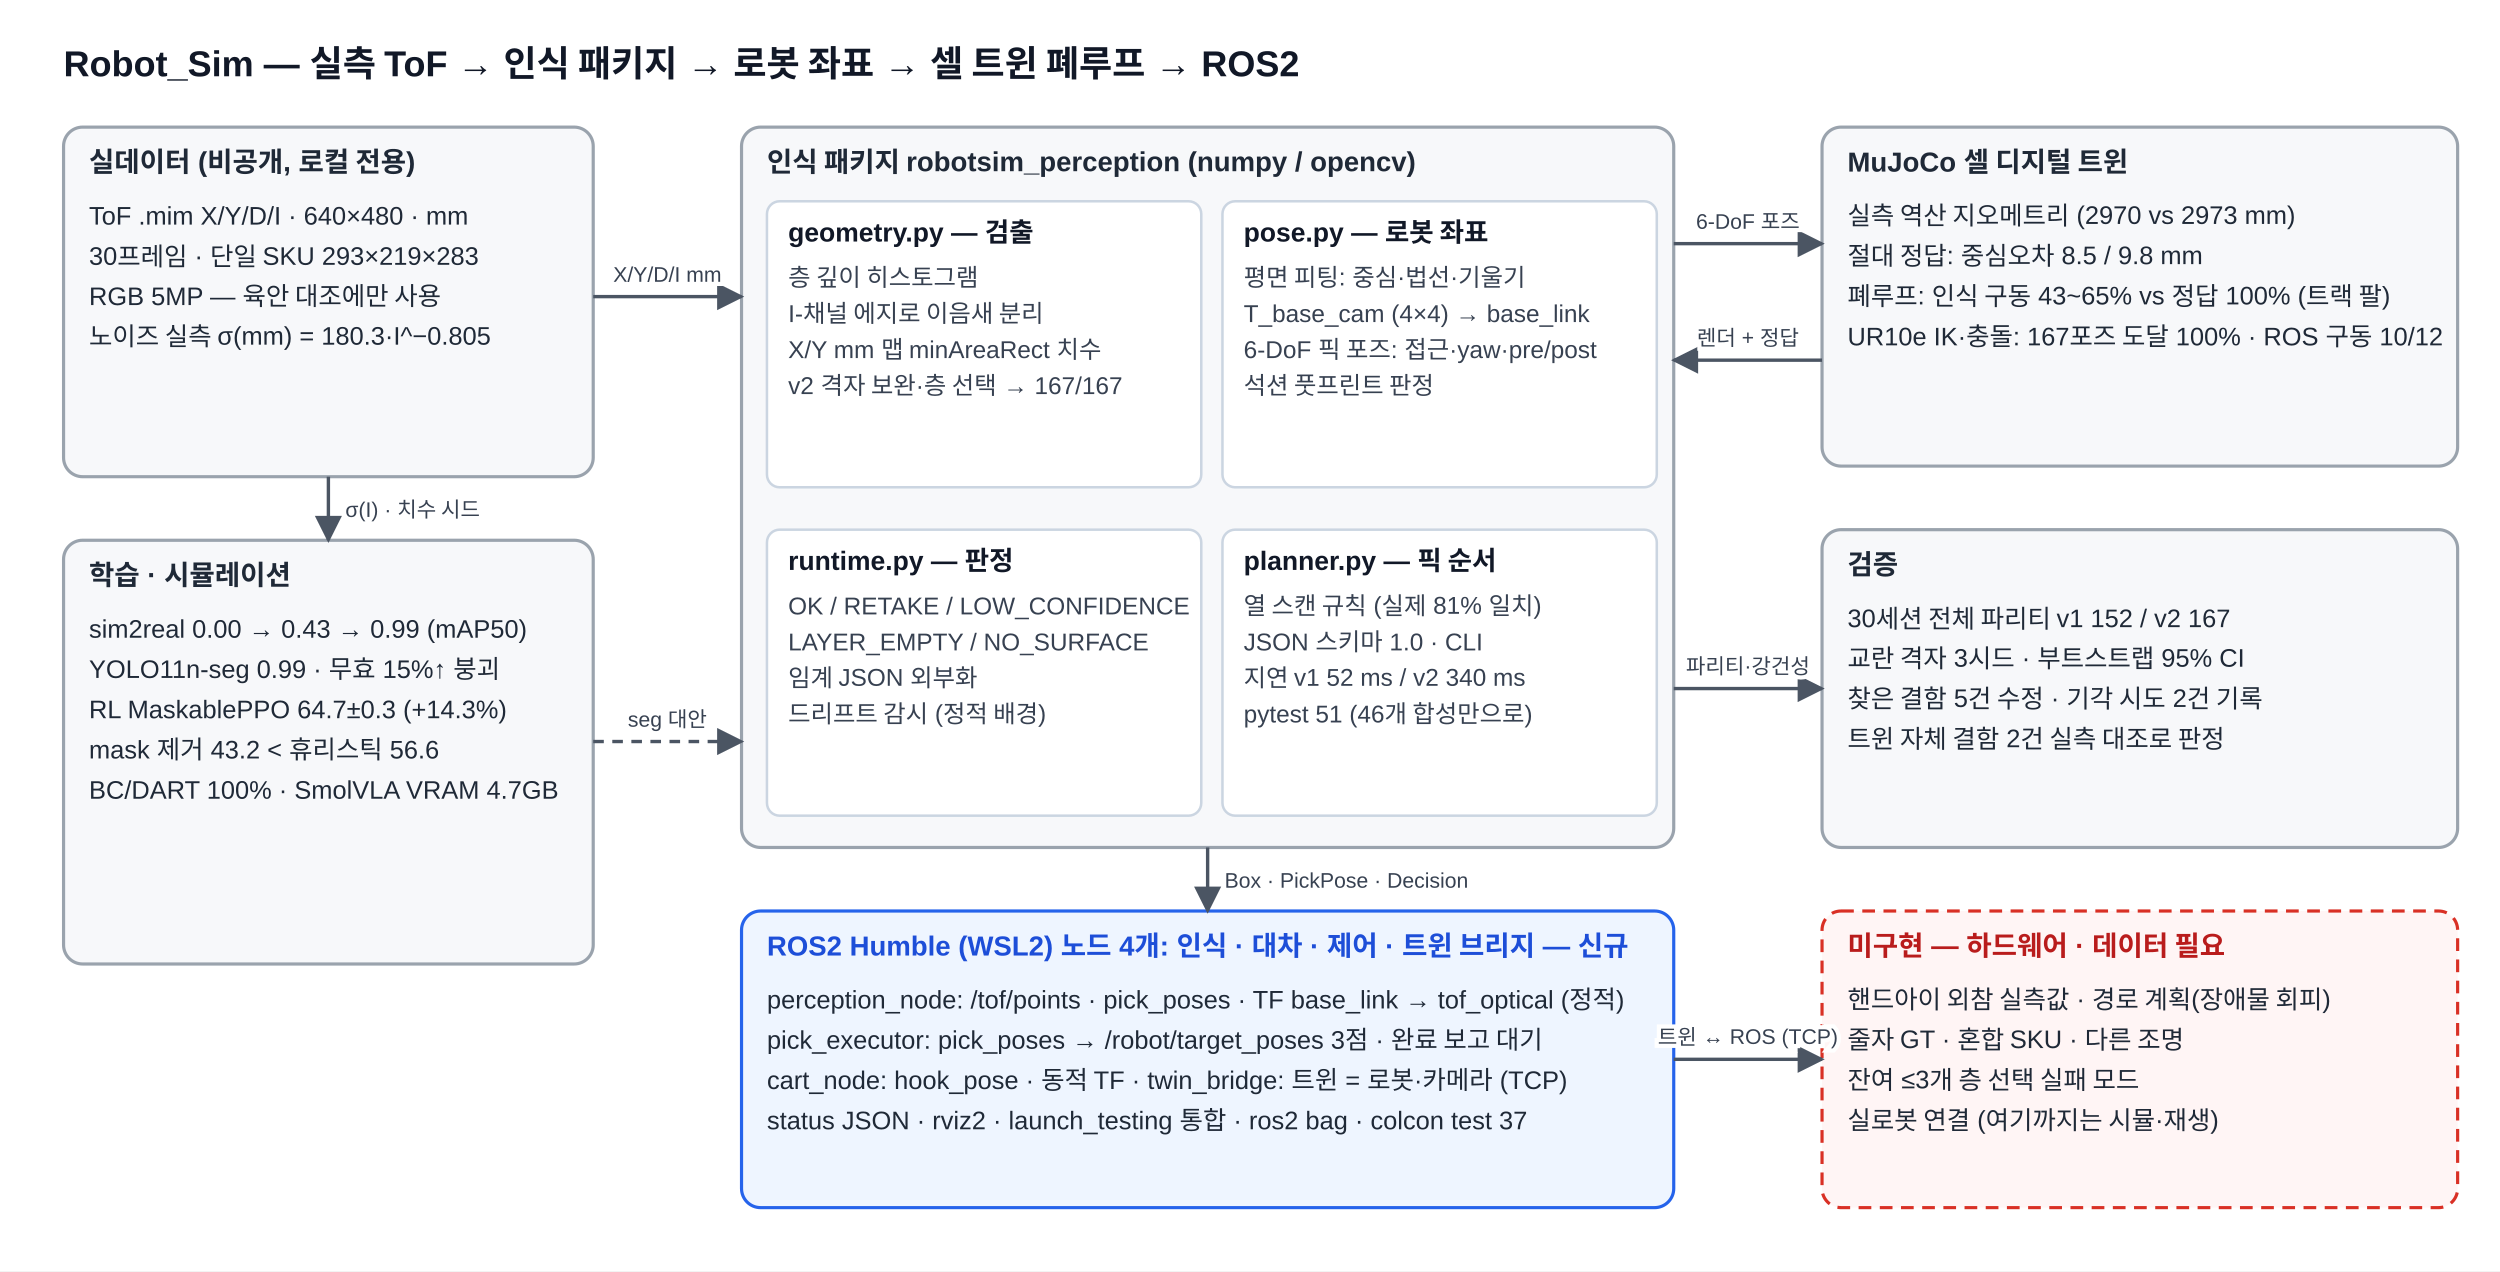
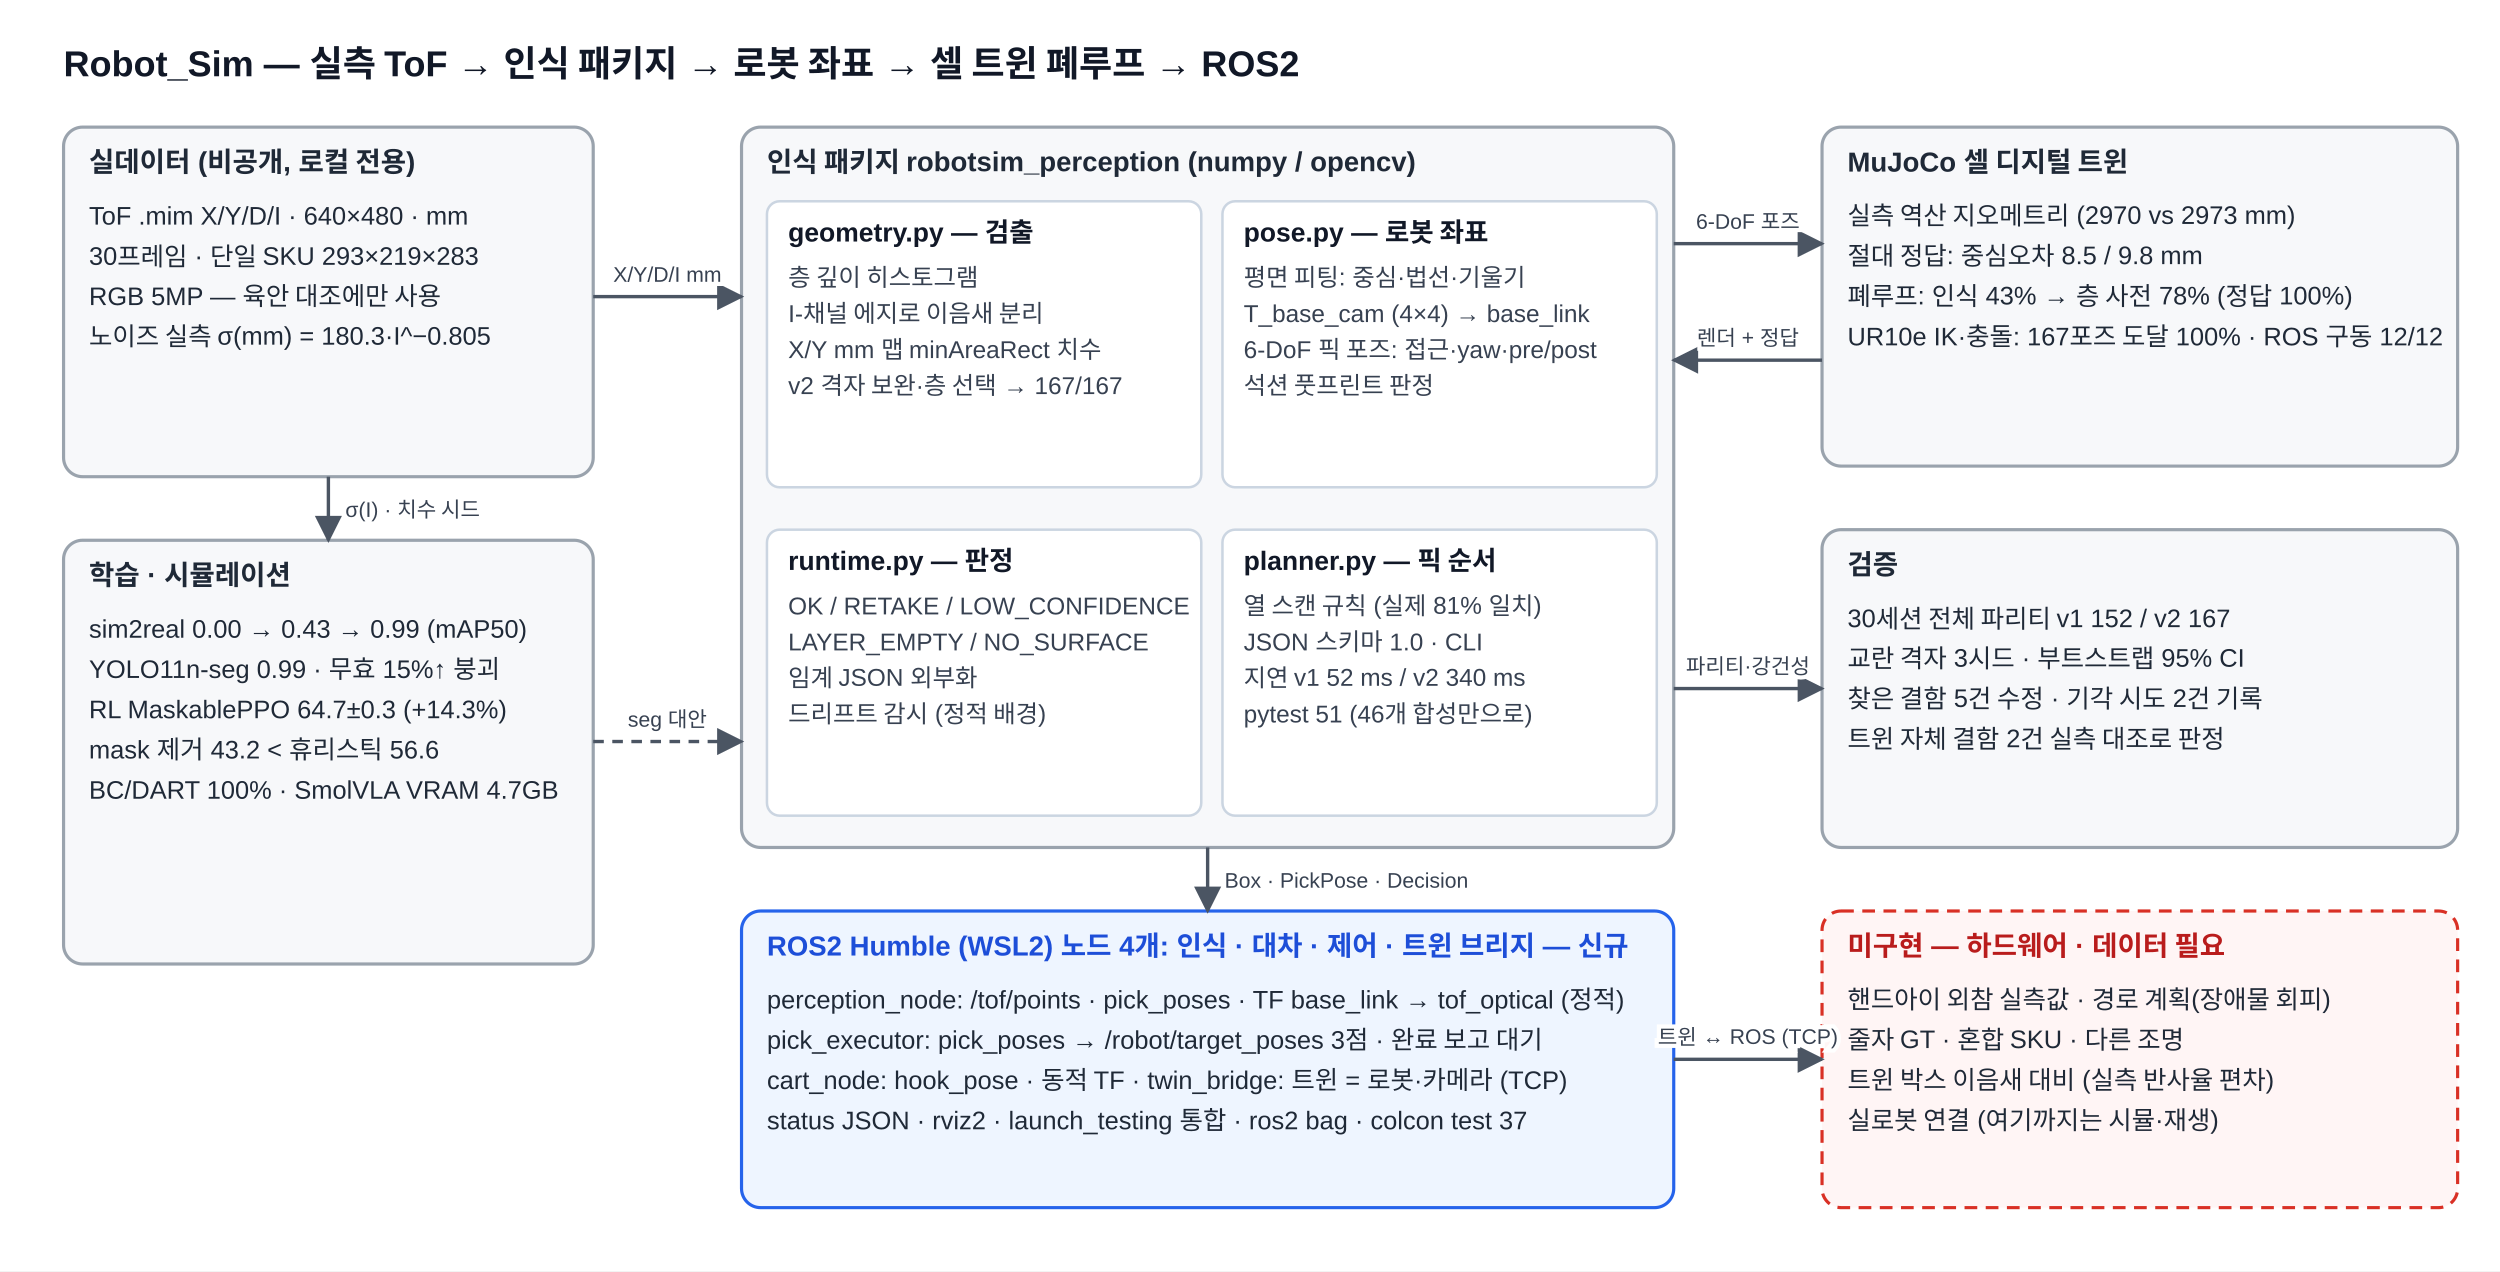
<svg xmlns="http://www.w3.org/2000/svg" width="1180" height="600" viewBox="0 0 1180 600" font-family="&quot;Segoe UI&quot;, &quot;Malgun Gothic&quot;, &quot;Apple SD Gothic Neo&quot;, &quot;Noto Sans KR&quot;, Arial, sans-serif">
  <defs>
    <marker id="ah" viewBox="0 0 10 10" refX="9" refY="5" markerWidth="8" markerHeight="8" orient="auto">
      <path d="M0,0 L10,5 L0,10 z" fill="#4b5563" />
    </marker>
  </defs>
  <rect width="1180" height="600" fill="#ffffff" />
  <text x="30" y="36" font-size="17" font-weight="700" fill="#111827">Robot_Sim — 실측 ToF → 인식 패키지 → 로봇 좌표 → 셀 트윈 폐루프 → ROS2</text>
  <rect x="30" y="60" width="250" height="165" rx="9" fill="#f7f8fa" stroke="#9aa3ad" stroke-width="1.5" />
  <text x="42" y="81" font-size="13" font-weight="700" fill="#1f2937">실데이터 (비공개, 로컬 전용)</text>
  <text x="42" y="106" font-size="12" fill="#1f2937">ToF .mim  X/Y/D/I · 640×480 · mm</text>
  <text x="42" y="125" font-size="12" fill="#1f2937">30프레임 · 단일 SKU 293×219×283</text>
  <text x="42" y="144" font-size="12" fill="#1f2937">RGB 5MP — 육안 대조에만 사용</text>
  <text x="42" y="163" font-size="12" fill="#1f2937">노이즈 실측 σ(mm) = 180.3·I^−0.805</text>
  <rect x="30" y="255" width="250" height="200" rx="9" fill="#f7f8fa" stroke="#9aa3ad" stroke-width="1.5" />
  <text x="42" y="276" font-size="13" font-weight="700" fill="#1f2937">학습 · 시뮬레이션</text>
  <text x="42" y="301" font-size="12" fill="#1f2937">sim2real  0.00 → 0.43 → 0.99 (mAP50)</text>
  <text x="42" y="320" font-size="12" fill="#1f2937">YOLO11n-seg 0.99 · 무효 15%↑ 붕괴</text>
  <text x="42" y="339" font-size="12" fill="#1f2937">RL MaskablePPO 64.7±0.3 (+14.3%)</text>
  <text x="42" y="358" font-size="12" fill="#1f2937">   mask 제거 43.2 &lt; 휴리스틱 56.6</text>
  <text x="42" y="377" font-size="12" fill="#1f2937">BC/DART 100% · SmolVLA VRAM 4.7GB</text>
  <rect x="350" y="60" width="440" height="340" rx="9" fill="#f7f8fa" stroke="#9aa3ad" stroke-width="1.5" />
  <text x="362" y="81" font-size="13" font-weight="700" fill="#1f2937">인식 패키지  robotsim_perception  (numpy / opencv)</text>
  <rect x="362" y="95" width="205" height="135" rx="6" fill="#ffffff" stroke="#cbd5e1" stroke-width="1.2" />
  <text x="372" y="114" font-size="12.5" font-weight="700" fill="#111827">geometry.py — 검출</text>
  <text x="372" y="135" font-size="11.5" fill="#374151">층 깊이 히스토그램</text>
  <text x="372" y="152" font-size="11.5" fill="#374151">I-채널 에지로 이음새 분리</text>
  <text x="372" y="169" font-size="11.5" fill="#374151">X/Y mm 맵 minAreaRect 치수</text>
  <text x="372" y="186" font-size="11.5" fill="#374151">v2 격자 보완·층 선택 → 167/167</text>
  <rect x="577" y="95" width="205" height="135" rx="6" fill="#ffffff" stroke="#cbd5e1" stroke-width="1.2" />
  <text x="587" y="114" font-size="12.5" font-weight="700" fill="#111827">pose.py — 로봇 좌표</text>
  <text x="587" y="135" font-size="11.5" fill="#374151">평면 피팅: 중심·법선·기울기</text>
  <text x="587" y="152" font-size="11.5" fill="#374151">T_base_cam (4×4) → base_link</text>
  <text x="587" y="169" font-size="11.5" fill="#374151">6-DoF 픽 포즈: 접근·yaw·pre/post</text>
  <text x="587" y="186" font-size="11.5" fill="#374151">석션 풋프린트 판정</text>
  <rect x="362" y="250" width="205" height="135" rx="6" fill="#ffffff" stroke="#cbd5e1" stroke-width="1.2" />
  <text x="372" y="269" font-size="12.5" font-weight="700" fill="#111827">runtime.py — 판정</text>
  <text x="372" y="290" font-size="11.5" fill="#374151">OK / RETAKE / LOW_CONFIDENCE</text>
  <text x="372" y="307" font-size="11.5" fill="#374151">LAYER_EMPTY / NO_SURFACE</text>
  <text x="372" y="324" font-size="11.5" fill="#374151">임계 JSON 외부화</text>
  <text x="372" y="341" font-size="11.5" fill="#374151">드리프트 감시 (정적 배경)</text>
  <rect x="577" y="250" width="205" height="135" rx="6" fill="#ffffff" stroke="#cbd5e1" stroke-width="1.2" />
  <text x="587" y="269" font-size="12.5" font-weight="700" fill="#111827">planner.py — 픽 순서</text>
  <text x="587" y="290" font-size="11.5" fill="#374151">열 스캔 규칙 (실제 81% 일치)</text>
  <text x="587" y="307" font-size="11.5" fill="#374151">JSON 스키마 1.0 · CLI</text>
  <text x="587" y="324" font-size="11.5" fill="#374151">지연 v1 52 ms / v2 340 ms</text>
  <text x="587" y="341" font-size="11.5" fill="#374151">pytest 51 (46개 합성만으로)</text>
  <rect x="350" y="430" width="440" height="140" rx="9" fill="#eef5ff" stroke="#2563eb" stroke-width="1.5" />
  <text x="362" y="451" font-size="13" font-weight="700" fill="#1d4ed8">ROS2 Humble (WSL2)  노드 4개: 인식 · 대차 · 제어 · 트윈 브리지 — 신규</text>
  <text x="362" y="476" font-size="12" fill="#1f2937">perception_node: /tof/points · pick_poses · TF base_link → tof_optical (정적)</text>
  <text x="362" y="495" font-size="12" fill="#1f2937">pick_executor: pick_poses → /robot/target_poses 3점 · 완료 보고 대기</text>
  <text x="362" y="514" font-size="12" fill="#1f2937">cart_node: hook_pose · 동적 TF  ·  twin_bridge: 트윈 = 로봇·카메라 (TCP)</text>
  <text x="362" y="533" font-size="12" fill="#1f2937">status JSON · rviz2 · launch_testing 통합 · ros2 bag · colcon test 37</text>
  <rect x="860" y="60" width="300" height="160" rx="9" fill="#f7f8fa" stroke="#9aa3ad" stroke-width="1.5" />
  <text x="872" y="81" font-size="13" font-weight="700" fill="#1f2937">MuJoCo 셀 디지털 트윈</text>
  <text x="872" y="106" font-size="12" fill="#1f2937">실측 역산 지오메트리 (2970 vs 2973 mm)</text>
  <text x="872" y="125" font-size="12" fill="#1f2937">절대 정답: 중심오차 8.5 / 9.8 mm</text>
-   <text x="872" y="144" font-size="12" fill="#1f2937">폐루프: 인식 구동 43~65% vs 정답 100% (트랙 팔)</text>
-   <text x="872" y="163" font-size="12" fill="#1f2937">UR10e IK·충돌: 167포즈 도달 100% · ROS 구동 10/12</text>
+   <text x="872" y="144" font-size="12" fill="#1f2937">폐루프: 인식 43% → 층 사전 78% (정답 100%)</text>
+   <text x="872" y="163" font-size="12" fill="#1f2937">UR10e IK·충돌: 167포즈 도달 100% · ROS 구동 12/12</text>
  <rect x="860" y="250" width="300" height="150" rx="9" fill="#f7f8fa" stroke="#9aa3ad" stroke-width="1.5" />
  <text x="872" y="271" font-size="13" font-weight="700" fill="#1f2937">검증</text>
  <text x="872" y="296" font-size="12" fill="#1f2937">30세션 전체 파리티  v1 152 / v2 167</text>
  <text x="872" y="315" font-size="12" fill="#1f2937">교란 격자 3시드 · 부트스트랩 95% CI</text>
  <text x="872" y="334" font-size="12" fill="#1f2937">찾은 결함 5건 수정 · 기각 시도 2건 기록</text>
  <text x="872" y="353" font-size="12" fill="#1f2937">트윈 자체 결함 2건 실측 대조로 판정</text>
  <rect x="860" y="430" width="300" height="140" rx="9" fill="#fff5f5" stroke="#d93025" stroke-width="1.5" stroke-dasharray="6,4" />
  <text x="872" y="451" font-size="13" font-weight="700" fill="#b91c1c">미구현 — 하드웨어 · 데이터 필요</text>
  <text x="872" y="476" font-size="12" fill="#1f2937">핸드아이 외참 실측값 · 경로 계획(장애물 회피)</text>
  <text x="872" y="495" font-size="12" fill="#1f2937">줄자 GT · 혼합 SKU · 다른 조명</text>
-   <text x="872" y="514" font-size="12" fill="#1f2937">잔여 ≤3개 층 선택 실패 모드</text>
+   <text x="872" y="514" font-size="12" fill="#1f2937">트윈 박스 이음새 대비 (실측 반사율 편차)</text>
  <text x="872" y="533" font-size="12" fill="#1f2937">실로봇 연결 (여기까지는 시뮬·재생)</text>
  <line x1="280" y1="140" x2="350" y2="140" stroke="#4b5563" stroke-width="1.6" marker-end="url(#ah)" />
  <text x="315.0" y="133.0" font-size="10" fill="#374151" text-anchor="middle" paint-order="stroke" stroke="#ffffff" stroke-width="4">X/Y/D/I mm</text>
  <line x1="155" y1="225" x2="155" y2="255" stroke="#4b5563" stroke-width="1.6" marker-end="url(#ah)" />
  <text x="163.0" y="244.0" font-size="10" fill="#374151" text-anchor="start" paint-order="stroke" stroke="#ffffff" stroke-width="4">σ(I) · 치수 시드</text>
  <line x1="790" y1="115" x2="860" y2="115" stroke="#4b5563" stroke-width="1.6" marker-end="url(#ah)" />
  <text x="825.0" y="108.0" font-size="10" fill="#374151" text-anchor="middle" paint-order="stroke" stroke="#ffffff" stroke-width="4">6-DoF 포즈</text>
  <line x1="860" y1="170" x2="790" y2="170" stroke="#4b5563" stroke-width="1.6" marker-end="url(#ah)" />
  <text x="825.0" y="163.0" font-size="10" fill="#374151" text-anchor="middle" paint-order="stroke" stroke="#ffffff" stroke-width="4">렌더 + 정답</text>
  <line x1="790" y1="325" x2="860" y2="325" stroke="#4b5563" stroke-width="1.6" marker-end="url(#ah)" />
  <text x="825.0" y="318.0" font-size="10" fill="#374151" text-anchor="middle" paint-order="stroke" stroke="#ffffff" stroke-width="4">파리티·강건성</text>
  <line x1="570" y1="400" x2="570" y2="430" stroke="#4b5563" stroke-width="1.6" marker-end="url(#ah)" />
  <text x="578.0" y="419.0" font-size="10" fill="#374151" text-anchor="start" paint-order="stroke" stroke="#ffffff" stroke-width="4">Box · PickPose · Decision</text>
  <line x1="280" y1="350" x2="350" y2="350" stroke="#4b5563" stroke-width="1.6" stroke-dasharray="5,4" marker-end="url(#ah)" />
  <text x="315.0" y="343.0" font-size="10" fill="#374151" text-anchor="middle" paint-order="stroke" stroke="#ffffff" stroke-width="4">seg 대안</text>
  <line x1="790" y1="500" x2="860" y2="500" stroke="#4b5563" stroke-width="1.6" marker-end="url(#ah)" />
  <text x="825.0" y="493.0" font-size="10" fill="#374151" text-anchor="middle" paint-order="stroke" stroke="#ffffff" stroke-width="4">트윈 ↔ ROS (TCP)</text>
</svg>
